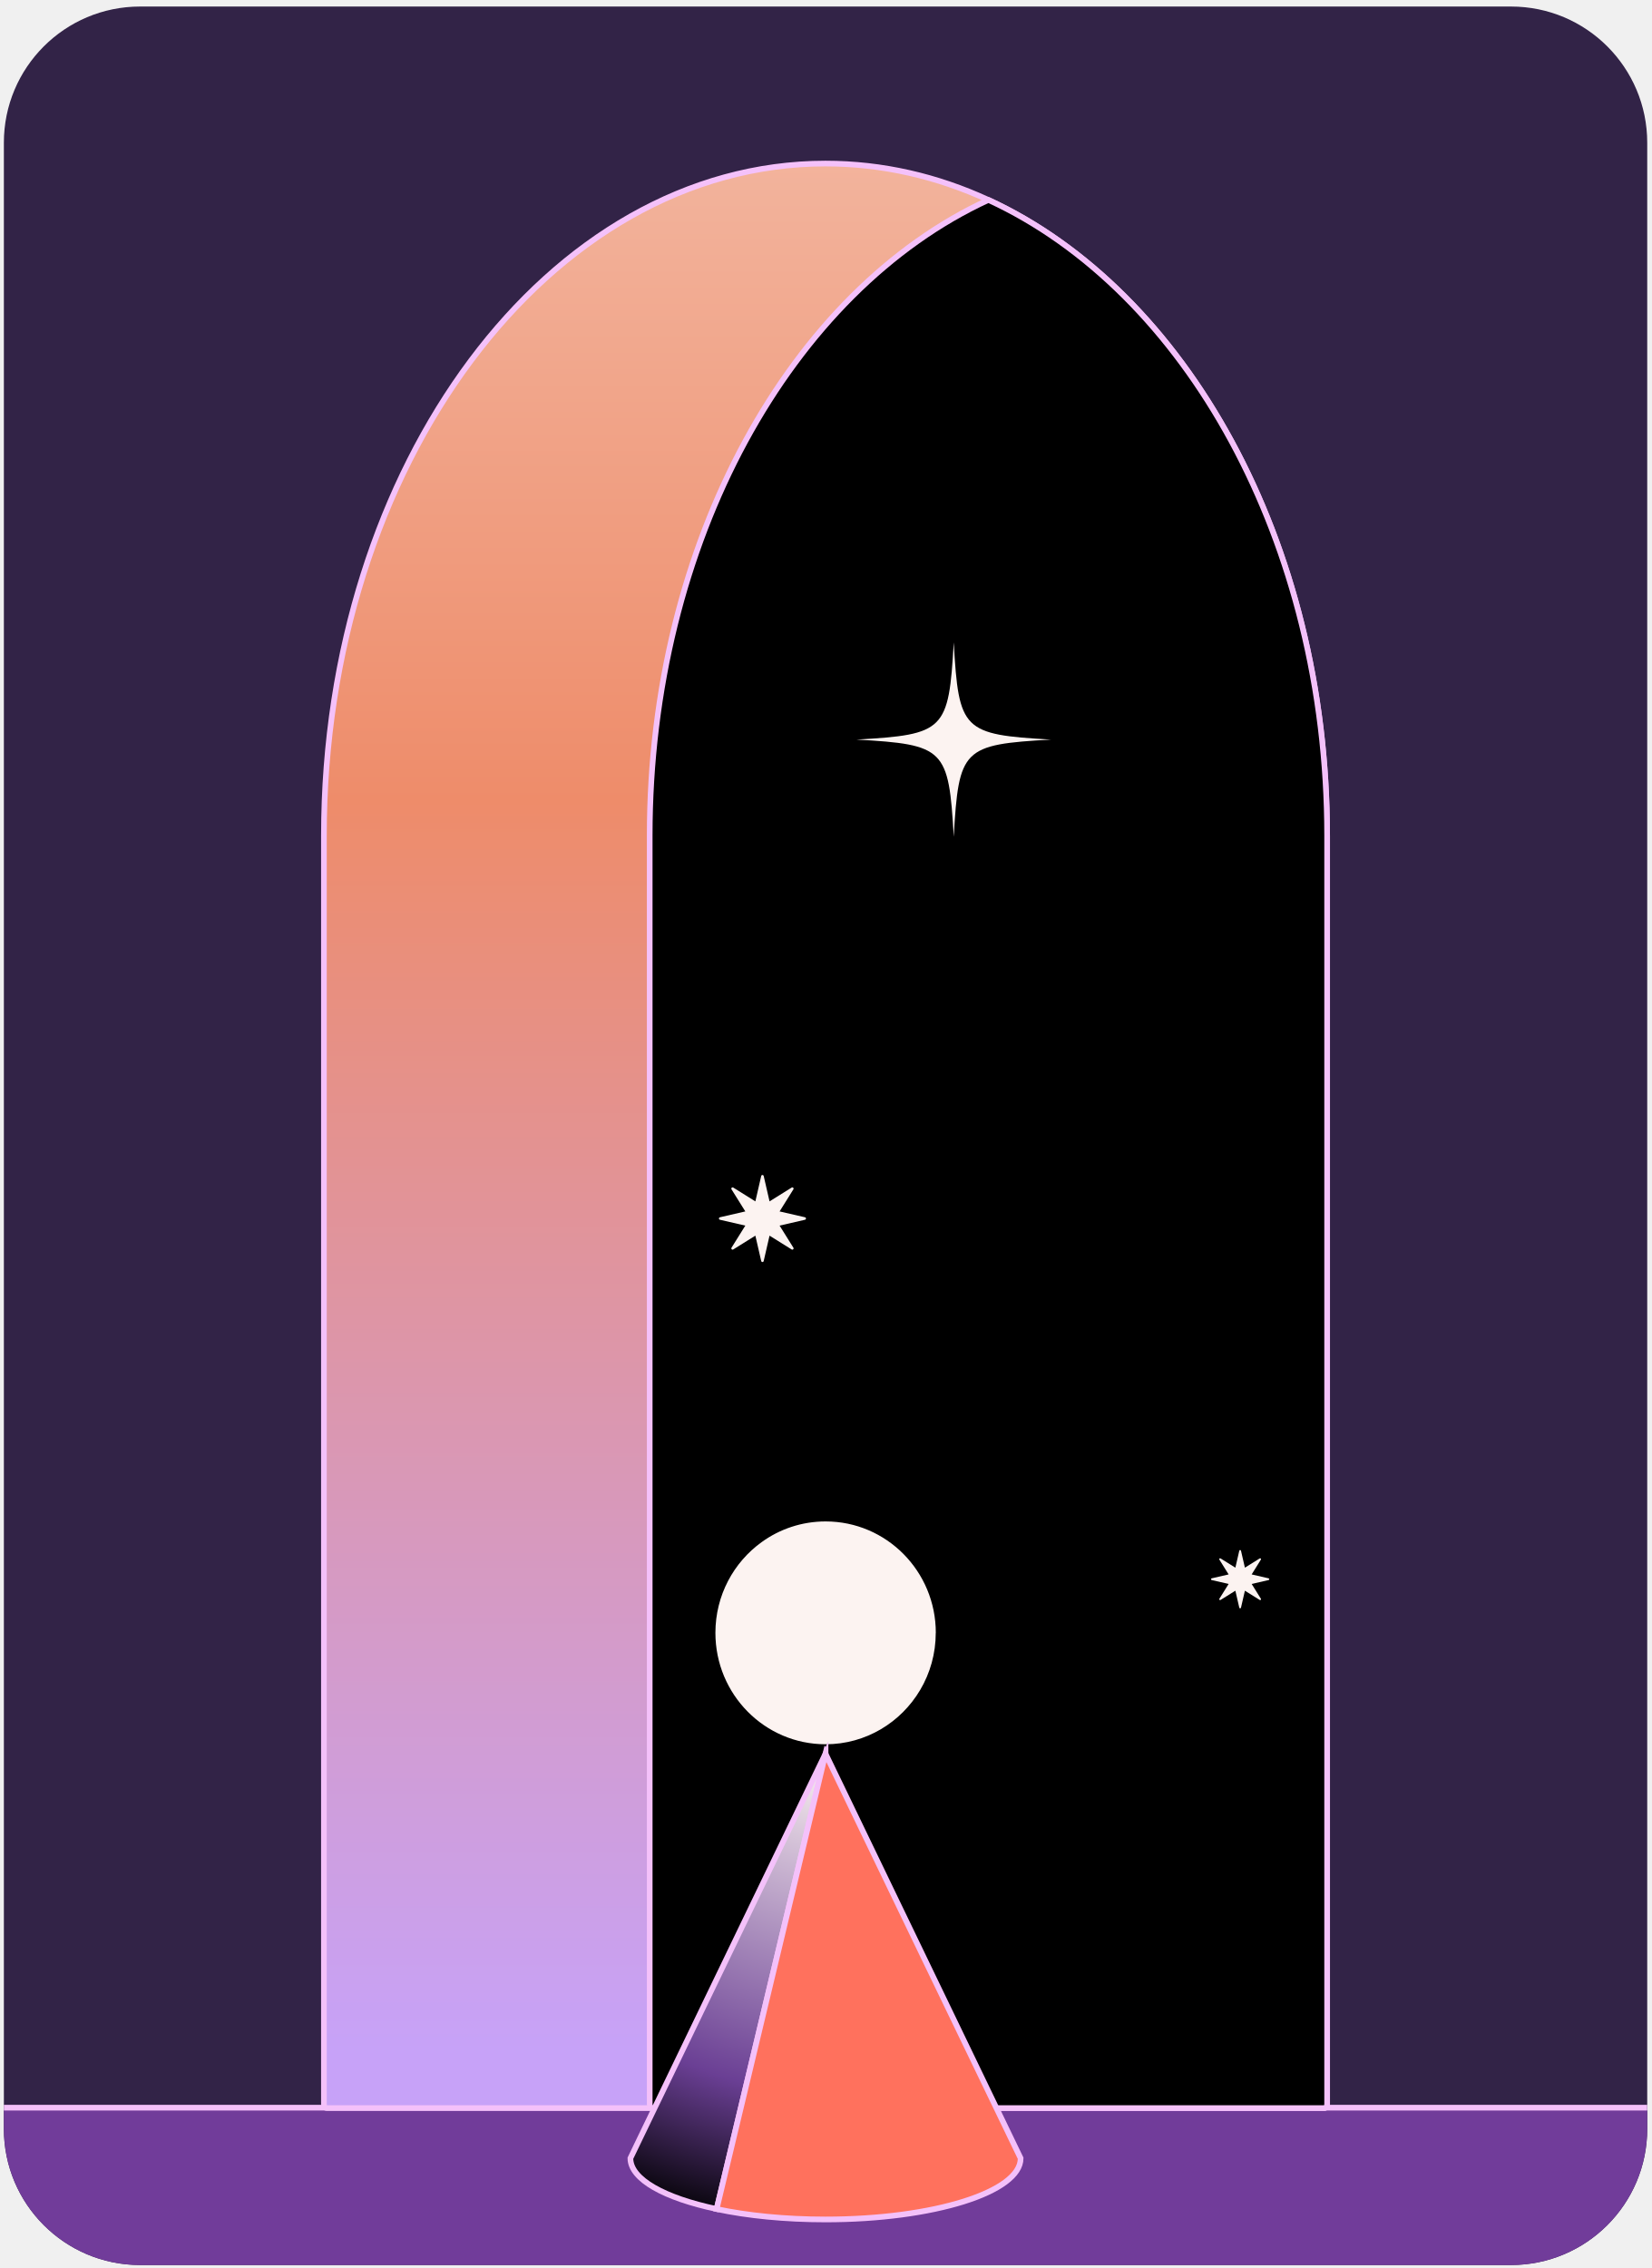
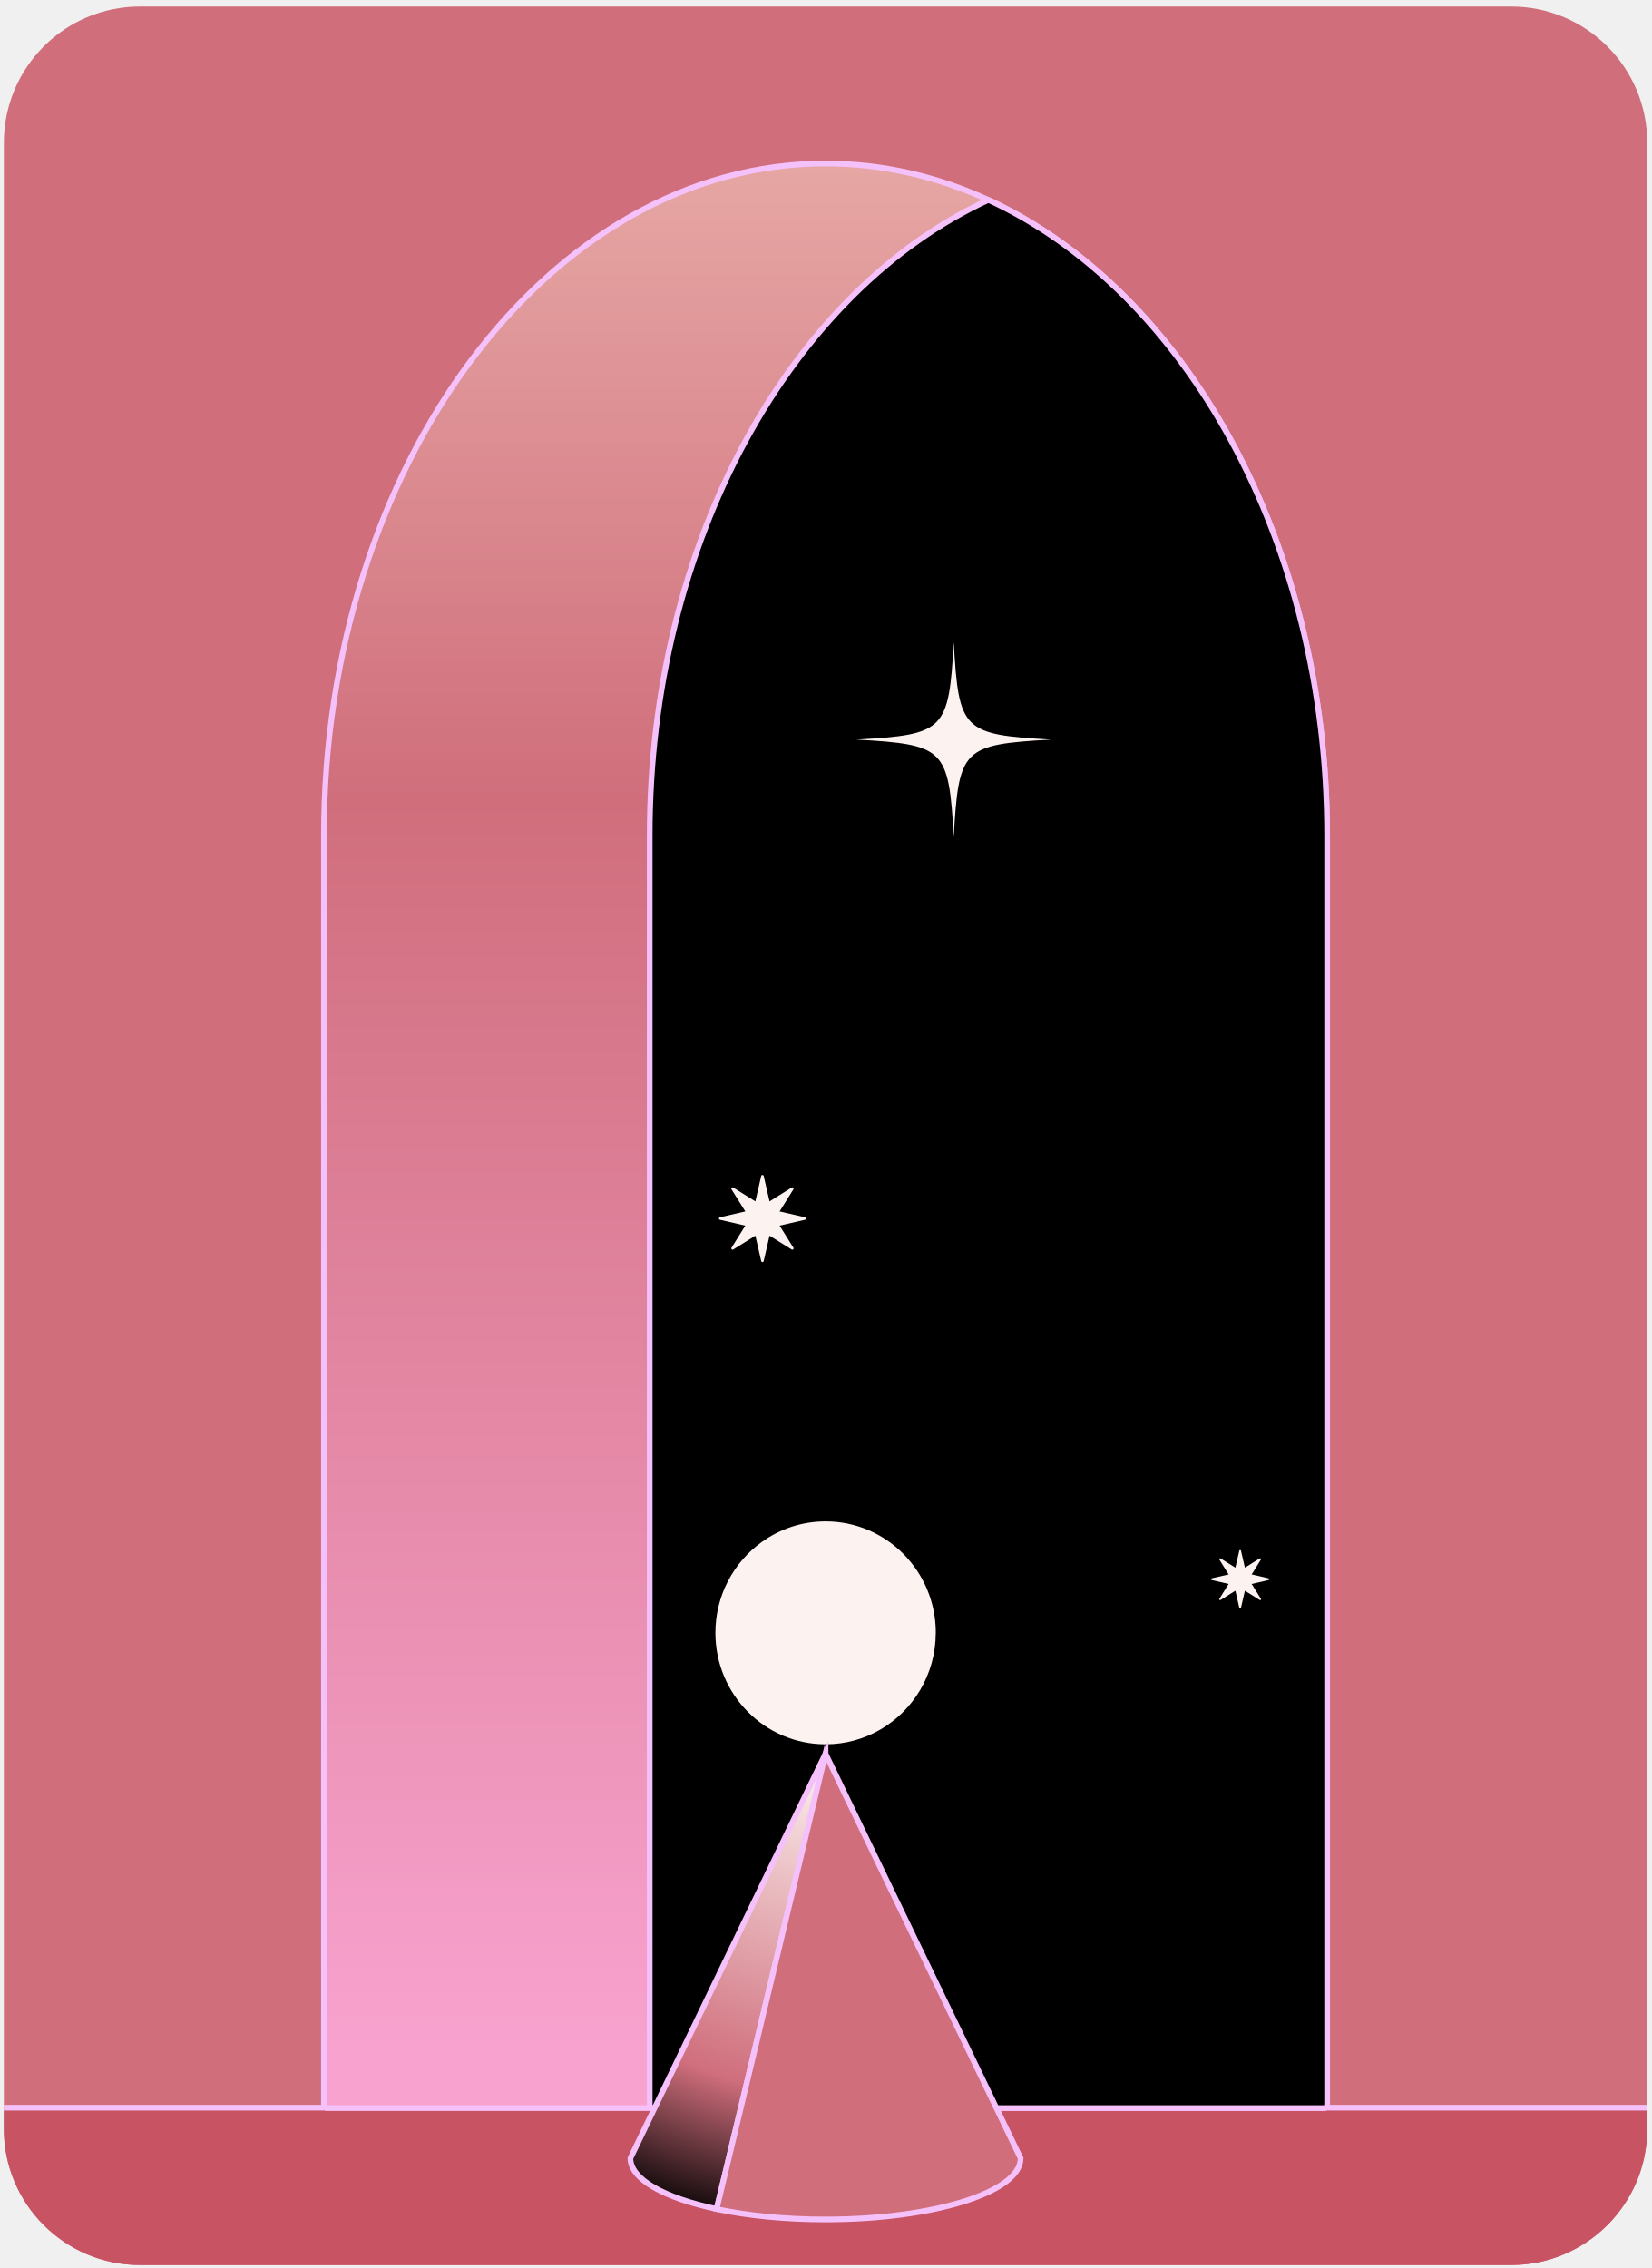
- <svg xmlns="http://www.w3.org/2000/svg" width="241" height="331" viewBox="0 0 241 331" fill="none">
-   <path d="M220.528 0.954H20.442C9.464 0.954 0.565 9.853 0.565 20.83V310.69C0.565 321.667 9.464 330.566 20.442 330.566H220.528C231.505 330.566 240.404 321.667 240.404 310.69V20.83C240.404 9.853 231.505 0.954 220.528 0.954Z" fill="#322347" />
+ <svg xmlns="http://www.w3.org/2000/svg" width="241" height="331" viewBox="0 0 241 331" fill="none" version="1.1" id="svg45">
+   <path d="M220.528 0.954H20.442C9.464 0.954 0.565 9.853 0.565 20.83V310.69C0.565 321.667 9.464 330.566 20.442 330.566H220.528C231.505 330.566 240.404 321.667 240.404 310.69V20.83C240.404 9.853 231.505 0.954 220.528 0.954Z" fill="#322347" id="path2" style="fill:#d06e7c;fill-opacity:1" />
  <mask id="mask0_1190_10231" style="mask-type:luminance" maskUnits="userSpaceOnUse" x="0" y="0" width="241" height="331">
-     <path d="M220.528 0.954H20.442C9.464 0.954 0.565 9.853 0.565 20.83V310.69C0.565 321.667 9.464 330.566 20.442 330.566H220.528C231.505 330.566 240.404 321.667 240.404 310.69V20.83C240.404 9.853 231.505 0.954 220.528 0.954Z" fill="white" />
+     <path d="M220.528 0.954H20.442C9.464 0.954 0.565 9.853 0.565 20.83V310.69C0.565 321.667 9.464 330.566 20.442 330.566H220.528C231.505 330.566 240.404 321.667 240.404 310.69V20.83C240.404 9.853 231.505 0.954 220.528 0.954Z" fill="white" id="path4" />
  </mask>
-   <g mask="url(#mask0_1190_10231)">
-     <path d="M258.036 307.6H-11.285V332.933H258.036V307.6Z" fill="#713C9A" stroke="#F4C1FA" stroke-width="0.828" stroke-linejoin="round" />
-     <path d="M193.688 121.941V307.095C193.688 307.41 193.489 307.658 193.265 307.658H47.698C47.458 307.658 47.275 307.41 47.275 307.095V121.941C47.275 67.862 80.112 23.869 120.477 23.869C128.792 23.869 136.792 25.741 144.246 29.178C172.975 42.42 193.679 79.001 193.679 121.941H193.688Z" fill="url(#paint0_linear_1190_10231)" stroke="#F4C1FA" stroke-width="0.828" stroke-linejoin="round" />
-     <path d="M193.687 121.941V307.095C193.687 307.41 193.489 307.658 193.265 307.658H95.243C95.019 307.658 94.82 307.41 94.82 307.095V121.941C94.82 79.001 115.525 42.42 144.254 29.178C172.983 42.42 193.687 79.001 193.687 121.941Z" fill="black" stroke="#F4C1FA" stroke-width="0.828" stroke-linejoin="round" />
-     <path d="M153.38 107.937C140.51 108.665 139.922 109.253 139.193 122.123C138.465 109.253 137.877 108.665 125.007 107.937C137.877 107.208 138.465 106.62 139.193 93.75C139.922 106.62 140.51 107.208 153.38 107.937Z" fill="#FCF3F1" />
-     <path d="M117.479 177.652L113.777 176.799L115.789 173.578C115.839 173.503 115.823 173.404 115.765 173.346C115.707 173.28 115.607 173.271 115.533 173.321L112.311 175.333L111.458 171.631C111.442 171.549 111.359 171.482 111.276 171.482C111.193 171.482 111.11 171.54 111.094 171.631L110.241 175.333L107.019 173.321C106.945 173.271 106.845 173.288 106.787 173.346C106.721 173.412 106.713 173.503 106.762 173.578L108.775 176.799L105.073 177.652C104.99 177.669 104.924 177.752 104.924 177.835C104.924 177.917 104.982 178 105.073 178.017L108.775 178.87L106.762 182.091C106.713 182.166 106.729 182.265 106.787 182.323C106.845 182.389 106.945 182.398 107.019 182.348L110.241 180.336L111.094 184.037C111.11 184.12 111.193 184.187 111.276 184.187C111.359 184.187 111.442 184.129 111.458 184.037L112.311 180.336L115.533 182.348C115.607 182.398 115.707 182.381 115.765 182.323C115.831 182.257 115.839 182.166 115.789 182.091L113.777 178.87L117.479 178.017C117.562 178 117.628 177.917 117.628 177.835C117.628 177.752 117.57 177.669 117.479 177.652Z" fill="#FCF3F1" />
-     <path d="M185.149 230.348L182.672 229.777L184.022 227.615C184.055 227.566 184.047 227.499 184.006 227.458C183.964 227.417 183.898 227.408 183.848 227.442L181.687 228.791L181.115 226.315C181.099 226.257 181.049 226.216 180.991 226.216C180.933 226.216 180.884 226.257 180.867 226.315L180.296 228.791L178.134 227.442C178.084 227.408 178.018 227.417 177.977 227.458C177.935 227.499 177.927 227.566 177.96 227.615L179.31 229.777L176.834 230.348C176.776 230.365 176.734 230.415 176.734 230.473C176.734 230.531 176.776 230.58 176.834 230.597L179.31 231.168L177.96 233.33C177.927 233.379 177.935 233.446 177.977 233.487C178.018 233.529 178.084 233.537 178.134 233.504L180.296 232.154L180.867 234.63C180.884 234.688 180.933 234.729 180.991 234.729C181.049 234.729 181.099 234.688 181.115 234.63L181.687 232.154L183.848 233.504C183.898 233.537 183.964 233.529 184.006 233.487C184.047 233.446 184.055 233.379 184.022 233.33L182.672 231.168L185.149 230.597C185.207 230.58 185.248 230.531 185.248 230.473C185.248 230.415 185.207 230.365 185.149 230.348Z" fill="#FCF3F1" />
+   <g mask="url(#mask0_1190_10231)" id="g19">
+     <path d="M258.036 307.6H-11.285V332.933H258.036V307.6Z" fill="#713C9A" stroke="#F4C1FA" stroke-width="0.828" stroke-linejoin="round" id="path7" style="fill:#c85363;fill-opacity:1" />
+     <path d="M193.688 121.941V307.095C193.688 307.41 193.489 307.658 193.265 307.658H47.698C47.458 307.658 47.275 307.41 47.275 307.095V121.941C47.275 67.862 80.112 23.869 120.477 23.869C128.792 23.869 136.792 25.741 144.246 29.178C172.975 42.42 193.679 79.001 193.679 121.941H193.688Z" fill="url(#paint0_linear_1190_10231)" stroke="#F4C1FA" stroke-width="0.828" stroke-linejoin="round" id="path9" />
+     <path d="M193.687 121.941V307.095C193.687 307.41 193.489 307.658 193.265 307.658H95.243C95.019 307.658 94.82 307.41 94.82 307.095V121.941C94.82 79.001 115.525 42.42 144.254 29.178C172.983 42.42 193.687 79.001 193.687 121.941Z" fill="black" stroke="#F4C1FA" stroke-width="0.828" stroke-linejoin="round" id="path11" />
+     <path d="M153.38 107.937C140.51 108.665 139.922 109.253 139.193 122.123C138.465 109.253 137.877 108.665 125.007 107.937C137.877 107.208 138.465 106.62 139.193 93.75C139.922 106.62 140.51 107.208 153.38 107.937Z" fill="#FCF3F1" id="path13" />
+     <path d="M117.479 177.652L113.777 176.799L115.789 173.578C115.839 173.503 115.823 173.404 115.765 173.346C115.707 173.28 115.607 173.271 115.533 173.321L112.311 175.333L111.458 171.631C111.442 171.549 111.359 171.482 111.276 171.482C111.193 171.482 111.11 171.54 111.094 171.631L110.241 175.333L107.019 173.321C106.945 173.271 106.845 173.288 106.787 173.346C106.721 173.412 106.713 173.503 106.762 173.578L108.775 176.799L105.073 177.652C104.99 177.669 104.924 177.752 104.924 177.835C104.924 177.917 104.982 178 105.073 178.017L108.775 178.87L106.762 182.091C106.713 182.166 106.729 182.265 106.787 182.323C106.845 182.389 106.945 182.398 107.019 182.348L110.241 180.336L111.094 184.037C111.11 184.12 111.193 184.187 111.276 184.187C111.359 184.187 111.442 184.129 111.458 184.037L112.311 180.336L115.533 182.348C115.607 182.398 115.707 182.381 115.765 182.323C115.831 182.257 115.839 182.166 115.789 182.091L113.777 178.87L117.479 178.017C117.562 178 117.628 177.917 117.628 177.835C117.628 177.752 117.57 177.669 117.479 177.652Z" fill="#FCF3F1" id="path15" />
+     <path d="M185.149 230.348L182.672 229.777L184.022 227.615C184.055 227.566 184.047 227.499 184.006 227.458C183.964 227.417 183.898 227.408 183.848 227.442L181.687 228.791L181.115 226.315C181.099 226.257 181.049 226.216 180.991 226.216C180.933 226.216 180.884 226.257 180.867 226.315L180.296 228.791L178.134 227.442C178.084 227.408 178.018 227.417 177.977 227.458C177.935 227.499 177.927 227.566 177.96 227.615L179.31 229.777L176.834 230.348C176.776 230.365 176.734 230.415 176.734 230.473C176.734 230.531 176.776 230.58 176.834 230.597L179.31 231.168L177.96 233.33C177.927 233.379 177.935 233.446 177.977 233.487C178.018 233.529 178.084 233.537 178.134 233.504L180.296 232.154L180.867 234.63C180.884 234.688 180.933 234.729 180.991 234.729C181.049 234.729 181.099 234.688 181.115 234.63L181.687 232.154L183.848 233.504C183.898 233.537 183.964 233.529 184.006 233.487C184.047 233.446 184.055 233.379 184.022 233.33L182.672 231.168L185.149 230.597C185.207 230.58 185.248 230.531 185.248 230.473C185.248 230.415 185.207 230.365 185.149 230.348Z" fill="#FCF3F1" id="path17" />
  </g>
-   <path d="M136.568 238.3C136.568 241.348 135.74 244.197 134.299 246.631C131.491 251.385 126.357 254.565 120.493 254.565C111.607 254.565 104.41 247.286 104.41 238.3C104.41 232.834 107.077 227.997 111.176 225.049C113.802 223.153 117.023 222.043 120.493 222.043C129.38 222.043 136.576 229.323 136.576 238.3H136.568Z" fill="#FCF3F1" />
-   <path d="M136.352 238.764C136.352 238.93 136.352 239.087 136.344 239.253C136.154 244.247 132.559 248.495 127.673 249.531C126.754 249.721 125.777 249.845 124.783 249.845C115.913 249.845 108.725 242.657 108.725 233.787C108.725 233.597 108.725 233.406 108.733 233.207C108.923 227.816 113.023 223.336 118.381 222.698C119.019 222.623 119.673 222.582 120.336 222.582C129.189 222.607 136.419 229.903 136.352 238.764Z" fill="#FCF3F1" />
-   <path d="M120.485 255.931L104.592 322.392C96.998 320.785 92.004 318.069 92.004 314.98L93.287 312.313L120.485 255.923V255.931Z" fill="url(#paint1_radial_1190_10231)" stroke="#F4C1FA" stroke-width="0.828" stroke-miterlimit="10" />
-   <path d="M148.957 314.988C148.957 319.924 136.204 323.916 120.477 323.916C114.588 323.916 109.122 323.361 104.584 322.4L120.477 255.939L147.674 312.33L148.957 314.988Z" fill="#FF715D" stroke="#F4C1FA" stroke-width="0.828" stroke-miterlimit="10" />
-   <defs>
+   <path d="M136.568 238.3C136.568 241.348 135.74 244.197 134.299 246.631C131.491 251.385 126.357 254.565 120.493 254.565C111.607 254.565 104.41 247.286 104.41 238.3C104.41 232.834 107.077 227.997 111.176 225.049C113.802 223.153 117.023 222.043 120.493 222.043C129.38 222.043 136.576 229.323 136.576 238.3H136.568Z" fill="#FCF3F1" id="path21" />
+   <path d="M136.352 238.764C136.352 238.93 136.352 239.087 136.344 239.253C136.154 244.247 132.559 248.495 127.673 249.531C126.754 249.721 125.777 249.845 124.783 249.845C115.913 249.845 108.725 242.657 108.725 233.787C108.725 233.597 108.725 233.406 108.733 233.207C108.923 227.816 113.023 223.336 118.381 222.698C119.019 222.623 119.673 222.582 120.336 222.582C129.189 222.607 136.419 229.903 136.352 238.764Z" fill="#FCF3F1" id="path23" />
+   <path d="M120.485 255.931L104.592 322.392C96.998 320.785 92.004 318.069 92.004 314.98L93.287 312.313L120.485 255.923V255.931Z" fill="url(#paint1_radial_1190_10231)" stroke="#F4C1FA" stroke-width="0.828" stroke-miterlimit="10" id="path25" />
+   <path d="M148.957 314.988C148.957 319.924 136.204 323.916 120.477 323.916C114.588 323.916 109.122 323.361 104.584 322.4L120.477 255.939L147.674 312.33L148.957 314.988Z" fill="#FF715D" stroke="#F4C1FA" stroke-width="0.828" stroke-miterlimit="10" id="path27" style="fill:#d06e7c;fill-opacity:1" />
+   <defs id="defs43">
    <linearGradient id="paint0_linear_1190_10231" x1="120.486" y1="-44.836" x2="120.486" y2="299.186" gradientUnits="userSpaceOnUse">
-       <stop stop-color="#F6D0C1" />
-       <stop offset="0.47" stop-color="#EE8C6A" />
-       <stop offset="1" stop-color="#C7A2F8" />
+       <stop stop-color="#F6D0C1" id="stop29" />
+       <stop offset="0.47" stop-color="#EE8C6A" id="stop31" style="stop-color:#d06e7c;stop-opacity:1;" />
+       <stop offset="1" stop-color="#C7A2F8" id="stop33" style="stop-color:#f8a2cf;stop-opacity:1;" />
    </linearGradient>
    <radialGradient id="paint1_radial_1190_10231" cx="0" cy="0" r="1" gradientUnits="userSpaceOnUse" gradientTransform="translate(120.303 256.146) scale(70.2786 70.2786)">
-       <stop stop-color="#FCF3F1" />
-       <stop offset="0.7" stop-color="#6A3F94" />
-       <stop offset="1" />
+       <stop stop-color="#FCF3F1" id="stop36" />
+       <stop offset="0.7" stop-color="#6A3F94" id="stop38" style="stop-color:#d06e7c;stop-opacity:1;" />
+       <stop offset="1" id="stop40" />
    </radialGradient>
  </defs>
</svg>
